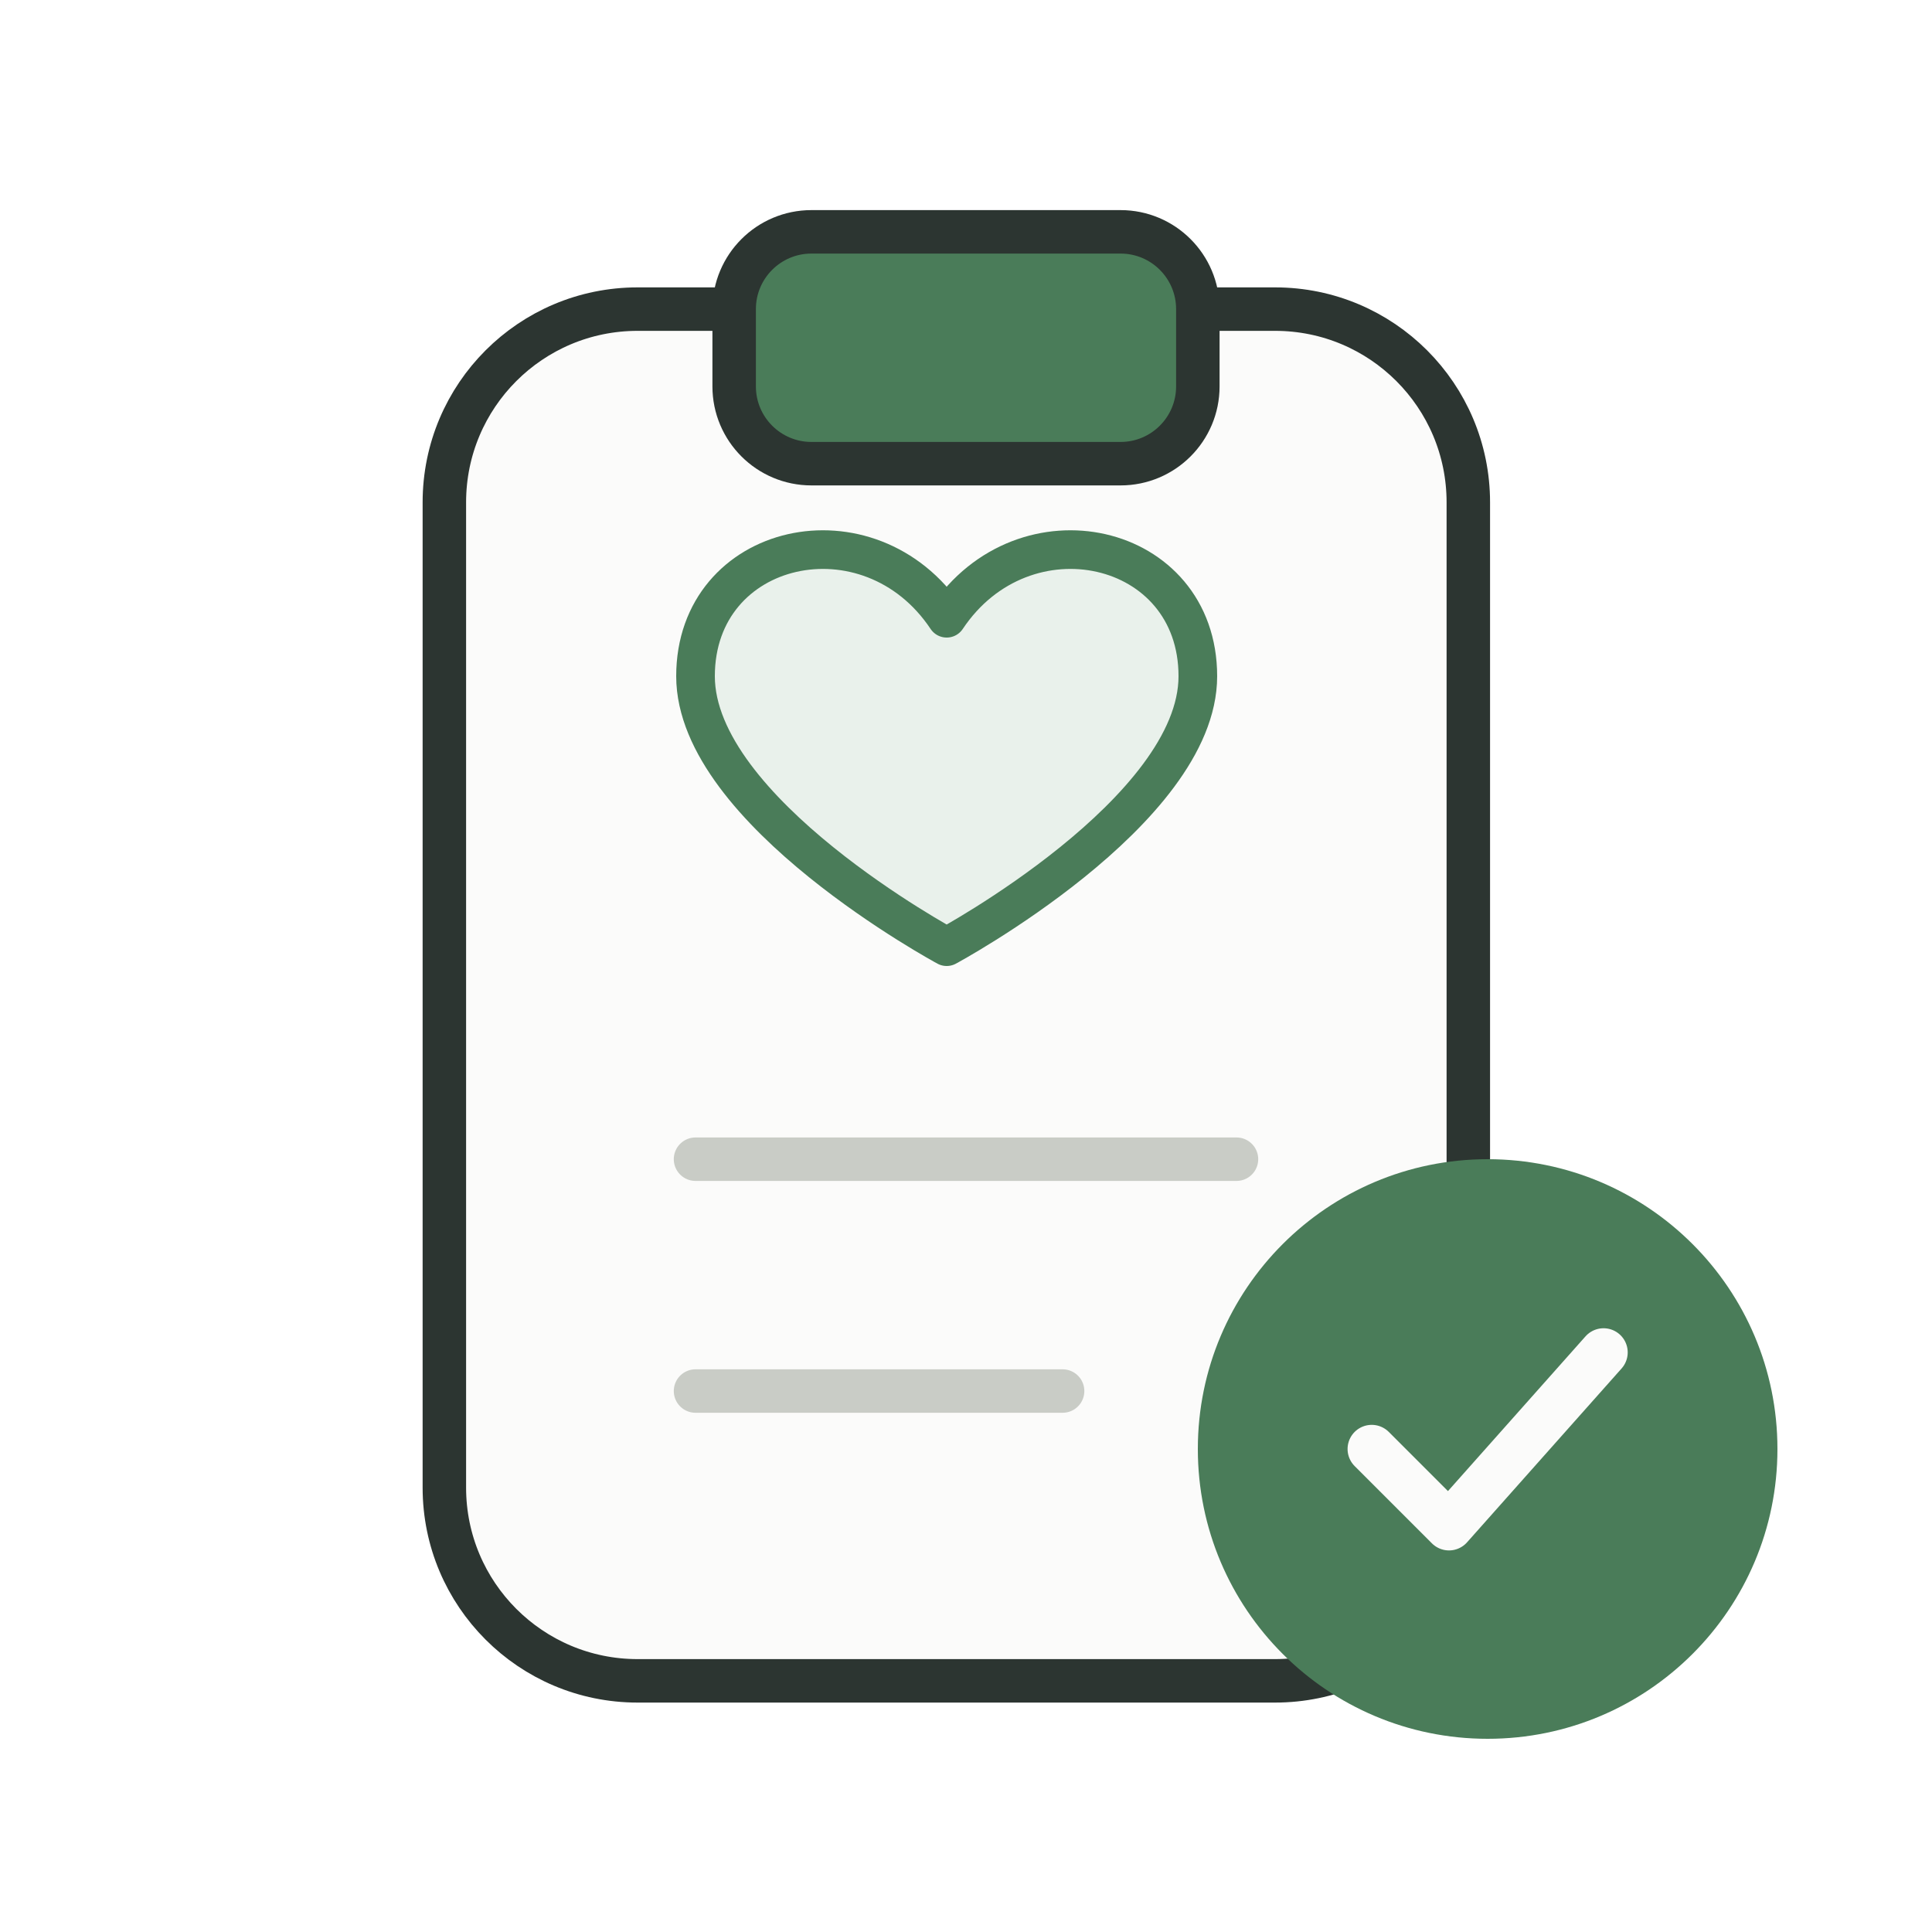
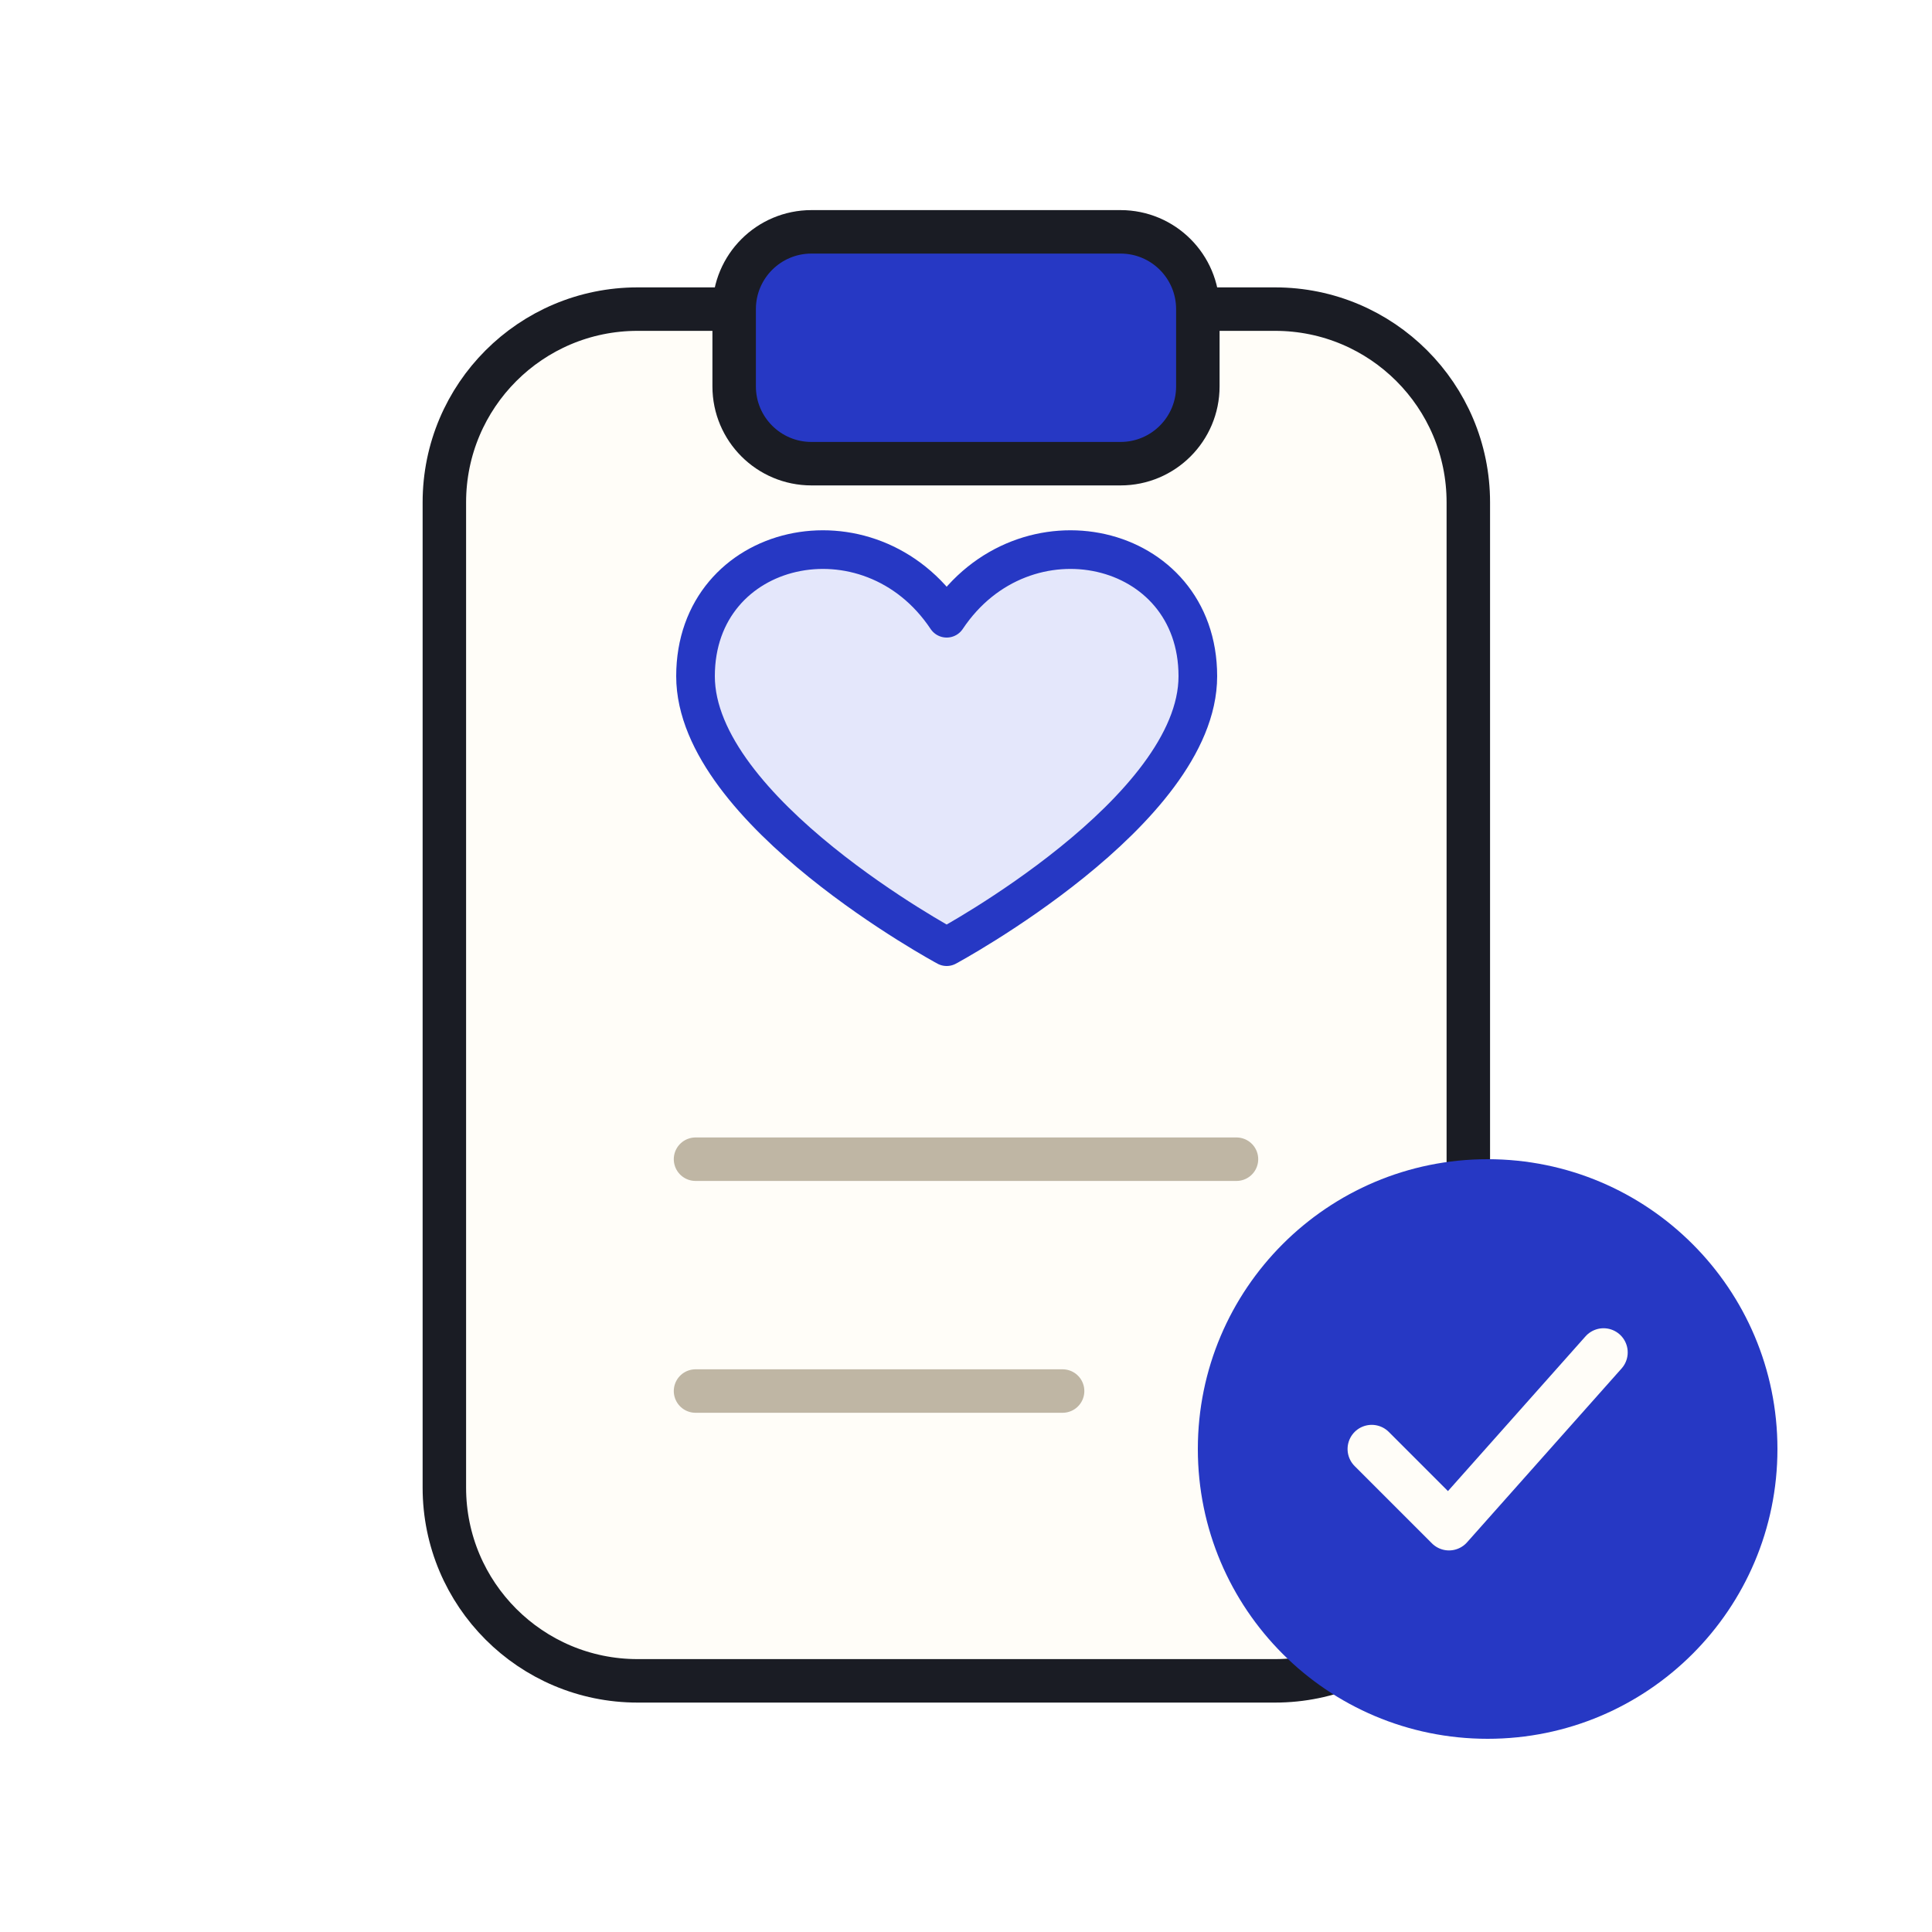
<svg xmlns="http://www.w3.org/2000/svg" width="100" height="100" viewBox="0 0 100 100" fill="none">
-   <rect x="23" y="16" width="53" height="71" rx="10" fill="#FBFBFA" stroke="#2C3531" stroke-width="2.25" />
-   <rect x="38" y="12" width="24" height="12" rx="4" fill="#4A7C59" stroke="#2C3531" stroke-width="2.25" />
-   <path d="M36 60h28m-28 12h19" stroke="#C9CCC6" stroke-width="2.25" stroke-linecap="round" />
-   <path d="M49 49s-13-7-13-14c0-7 9-9 13-3 4-6 13-4 13 3 0 7-13 14-13 14Z" fill="#E9F1EB" stroke="#4A7C59" stroke-width="2" stroke-linejoin="round" />
-   <circle cx="77" cy="75" r="15" fill="#4A7C59" />
-   <path d="m71 75 4 4 8-9" stroke="#FBFBFA" stroke-width="2.5" stroke-linecap="round" stroke-linejoin="round" />
+   <rect x="23" y="16" width="53" height="71" rx="10" fill="#FFFDF8" stroke="#1A1C24" stroke-width="2.25" />
+   <rect x="38" y="12" width="24" height="12" rx="4" fill="#2638C4" stroke="#1A1C24" stroke-width="2.25" />
+   <path d="M36 60h28m-28 12h19" stroke="#BFB6A4" stroke-width="2.25" stroke-linecap="round" />
+   <path d="M49 49s-13-7-13-14c0-7 9-9 13-3 4-6 13-4 13 3 0 7-13 14-13 14Z" fill="#E4E7FB" stroke="#2638C4" stroke-width="2" stroke-linejoin="round" />
+   <circle cx="77" cy="75" r="15" fill="#2638C4" />
+   <path d="m71 75 4 4 8-9" stroke="#FFFDF8" stroke-width="2.5" stroke-linecap="round" stroke-linejoin="round" />
</svg>
